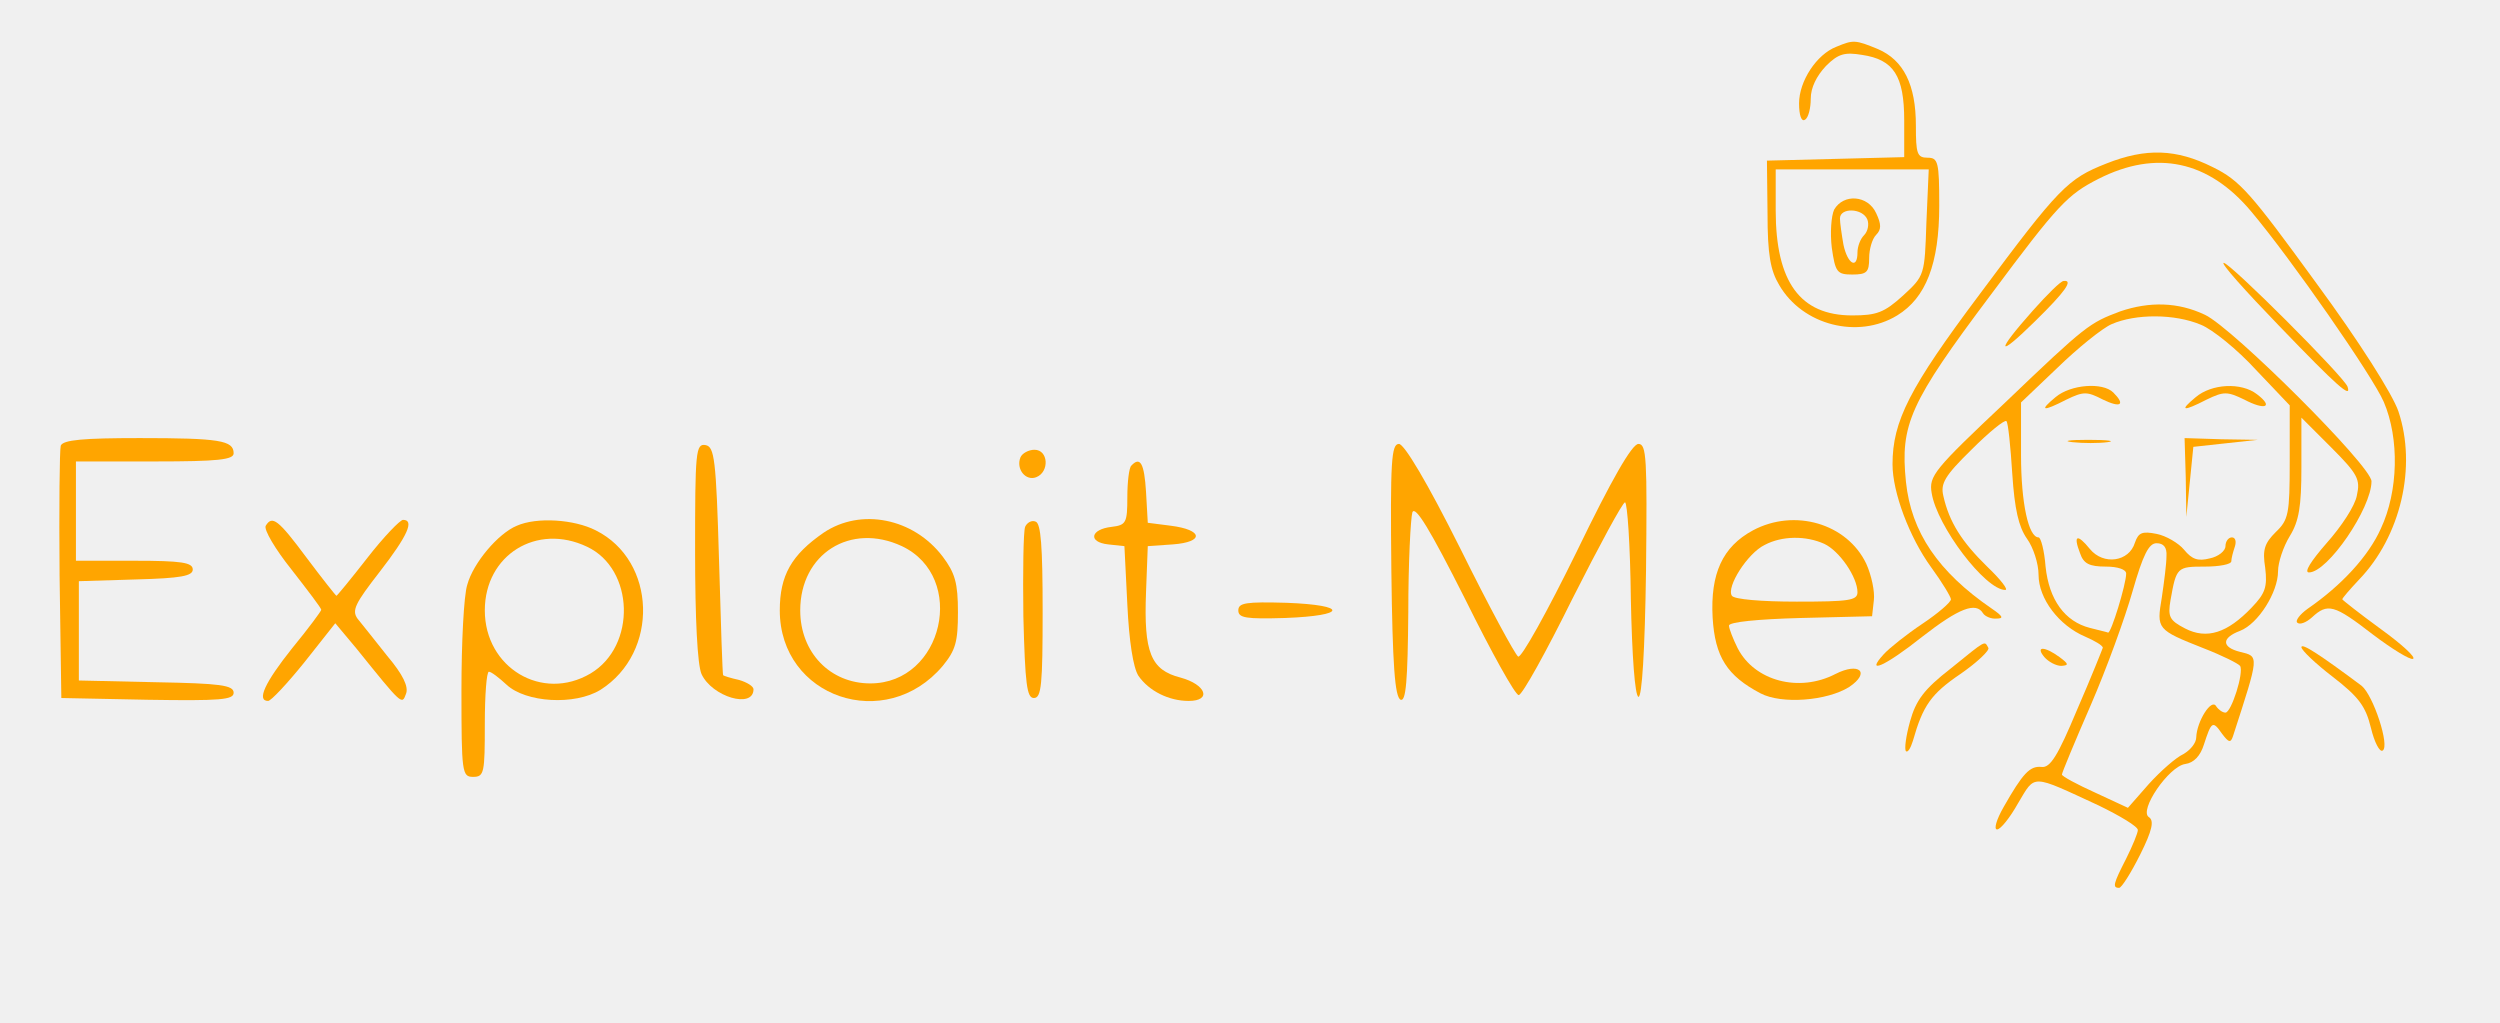
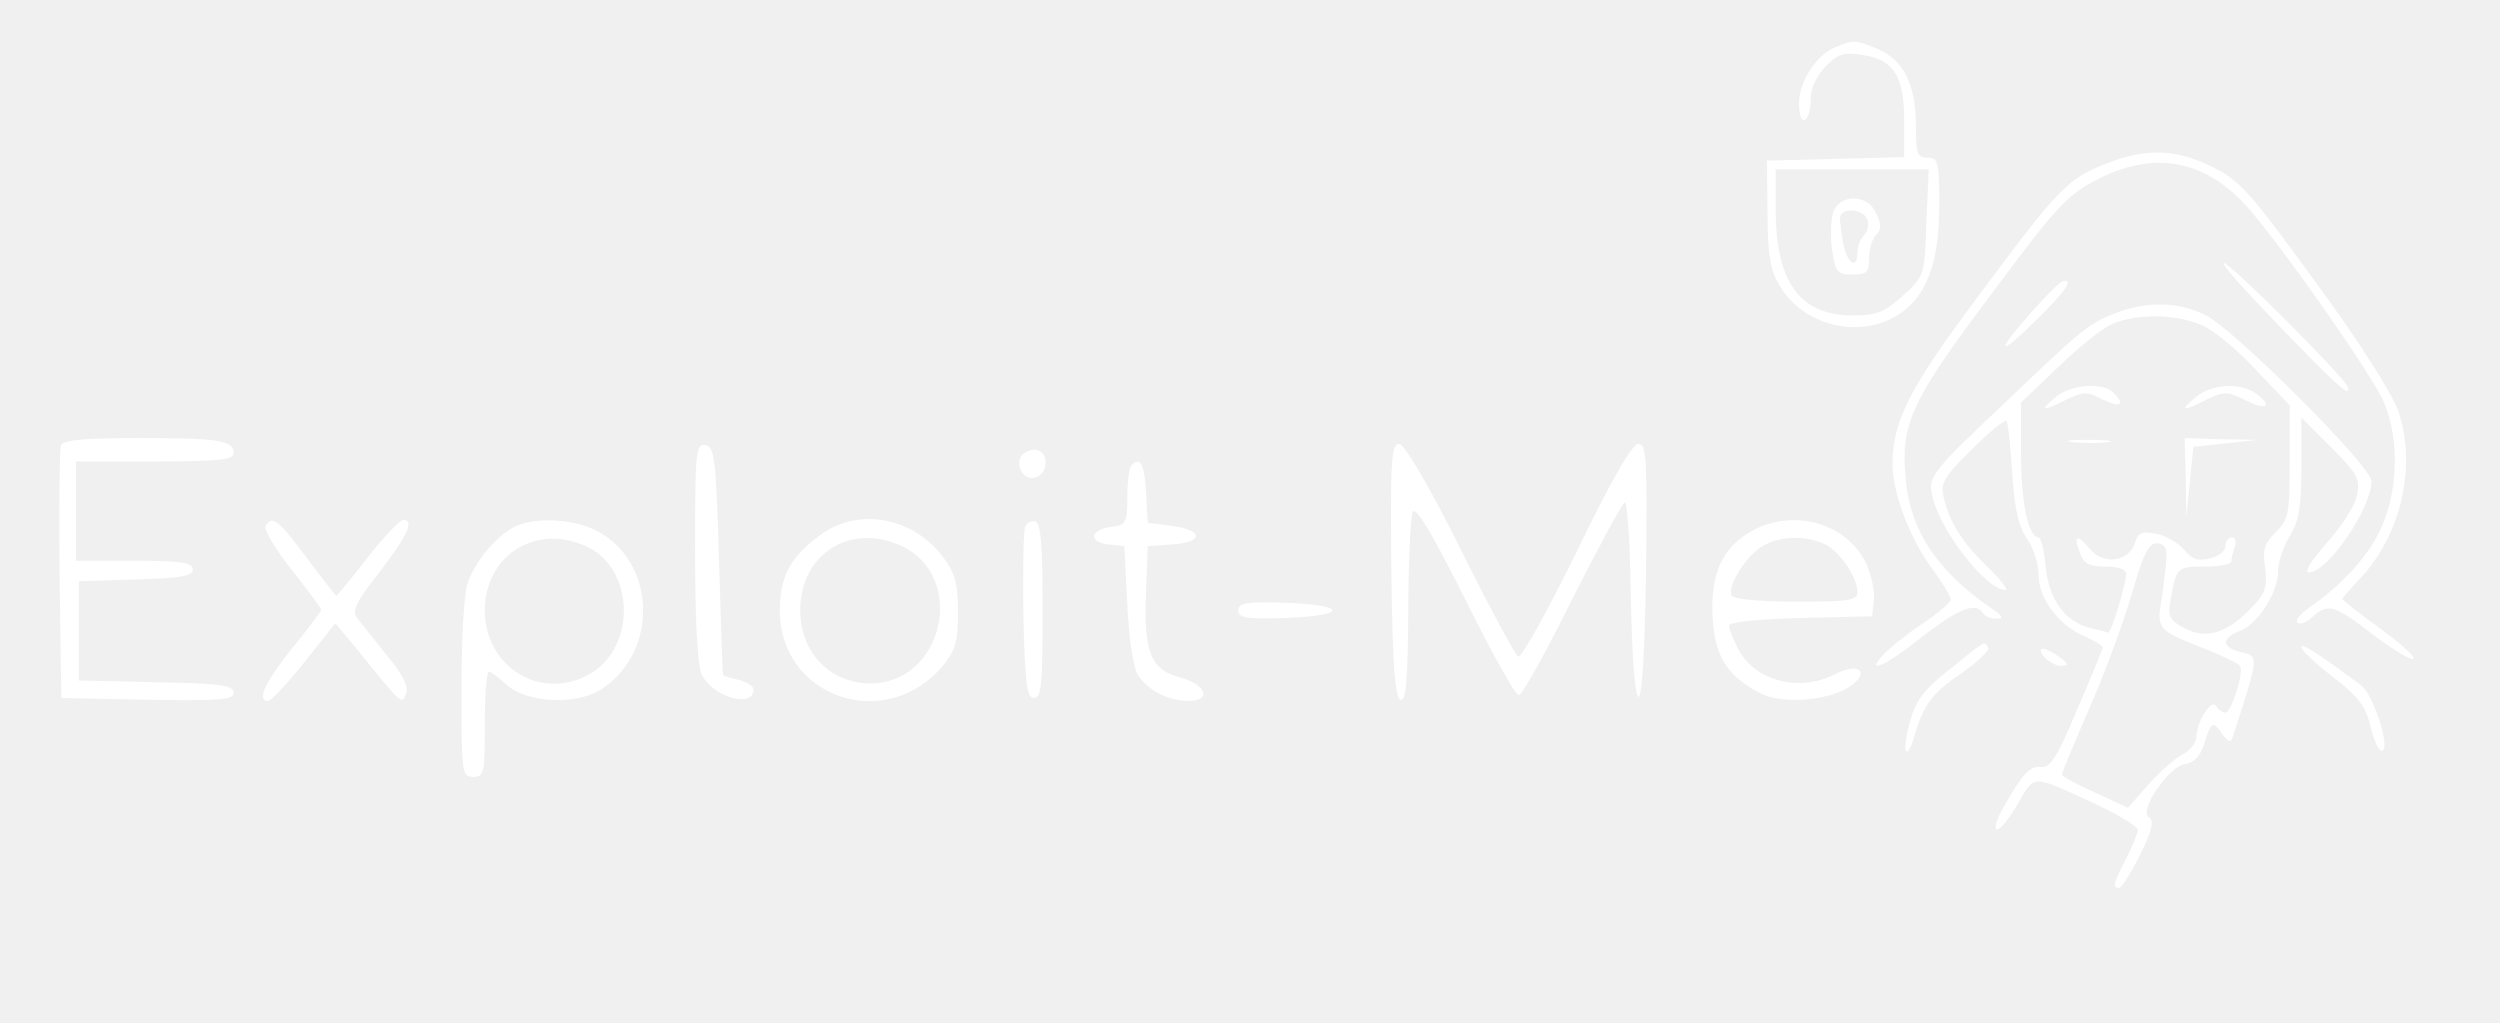
- <svg xmlns="http://www.w3.org/2000/svg" version="1.0" width="428pt" height="175pt" viewBox="0 0 428 175" preserveAspectRatio="xMidYMid meet">
-   <g transform="translate(0,175) scale(0.1,-0.1)" fill="orange" stroke="none">
+ <svg xmlns="http://www.w3.org/2000/svg" version="1.0" viewBox="0 0 428 175" preserveAspectRatio="xMidYMid meet">
+   <g transform="translate(0,175) scale(0.1,-0.1)" fill="white" stroke="none">
    <path d="M3144 1670 c-34 -13 -64 -59 -64 -97 0 -20 4 -32 10 -28 6 3 10 20 10 36 0 19 10 39 26 56 21 21 32 24 62 19 54 -8 72 -36 72 -112 l0 -63 -117 -3 -118 -3 1 -90 c0 -71 5 -98 20 -123 40 -69 135 -93 202 -52 49 30 72 88 72 188 0 75 -2 82 -20 82 -18 0 -20 7 -20 55 0 70 -21 112 -65 131 -39 16 -42 16 -71 4z m154 -301 c-3 -90 -3 -91 -40 -125 -32 -29 -45 -34 -87 -34 -89 0 -131 57 -131 180 l0 70 131 0 131 0 -4 -91z" />
    <path d="M3140 1391 c-5 -11 -7 -40 -4 -65 6 -42 9 -46 35 -46 25 0 29 4 29 28 0 15 5 33 12 40 9 9 9 18 0 37 -14 31 -56 34 -72 6z m57 -17 c3 -8 1 -20 -6 -27 -6 -6 -11 -19 -11 -29 0 -30 -17 -20 -24 13 -3 17 -6 38 -6 45 0 19 39 18 47 -2z" />
    <path d="M3606 1470 c-66 -26 -81 -41 -217 -224 -120 -160 -149 -217 -149 -291 0 -48 29 -125 66 -176 19 -26 34 -51 34 -55 0 -5 -22 -24 -49 -42 -27 -18 -57 -42 -66 -52 -33 -36 2 -21 66 30 63 49 92 60 104 40 3 -5 14 -10 23 -9 13 0 11 4 -8 17 -92 63 -138 131 -147 217 -10 98 6 135 145 320 116 156 132 172 185 199 99 50 188 31 261 -56 69 -82 208 -282 227 -326 27 -63 25 -153 -5 -217 -21 -47 -67 -97 -125 -137 -14 -10 -22 -21 -18 -24 4 -4 15 0 25 9 27 25 38 22 104 -29 33 -25 64 -44 69 -42 6 2 -19 25 -55 51 -37 27 -66 50 -66 51 0 2 13 17 29 34 71 74 99 193 67 288 -10 29 -66 118 -141 220 -112 154 -130 175 -177 198 -62 31 -114 33 -182 6z" />
    <path d="M3901 1193 c102 -106 125 -126 118 -105 -6 17 -201 212 -212 212 -6 0 37 -48 94 -107z" />
    <path d="M3480 1218 c-64 -72 -62 -83 4 -18 52 51 66 71 49 69 -5 0 -28 -23 -53 -51z" />
    <path d="M3630 1217 c-53 -20 -58 -23 -197 -156 -122 -115 -131 -126 -126 -155 9 -57 92 -166 126 -166 6 0 -8 18 -31 40 -43 42 -65 76 -75 121 -5 21 2 34 48 79 30 30 57 52 60 49 3 -3 7 -43 10 -90 4 -61 11 -91 25 -111 11 -15 20 -43 20 -62 0 -41 35 -87 80 -106 16 -7 30 -15 30 -19 -1 -3 -20 -51 -44 -106 -33 -79 -46 -100 -61 -98 -20 2 -32 -11 -65 -69 -12 -21 -17 -38 -11 -38 6 0 22 20 36 45 30 50 21 50 138 -4 37 -18 67 -36 67 -42 0 -5 -9 -27 -20 -49 -22 -43 -24 -50 -12 -50 4 0 20 25 36 57 21 42 24 58 15 64 -18 11 34 87 62 91 15 2 26 14 32 33 13 40 15 42 31 19 12 -16 15 -16 19 -4 45 139 45 136 12 144 -32 8 -32 24 0 36 31 12 65 66 65 102 0 15 9 42 20 60 16 26 20 51 20 118 l0 85 51 -51 c46 -46 50 -55 44 -82 -3 -18 -27 -54 -52 -82 -27 -31 -39 -50 -30 -50 32 0 107 110 107 156 0 26 -238 263 -285 285 -46 22 -95 23 -145 6z m138 -23 c20 -8 63 -43 94 -77 l58 -61 0 -97 c0 -89 -2 -99 -24 -120 -19 -19 -23 -30 -18 -61 4 -33 0 -44 -23 -68 -42 -44 -77 -55 -114 -36 -27 14 -30 20 -25 49 10 56 11 57 59 57 25 0 45 4 45 9 0 5 3 16 6 25 3 9 1 16 -5 16 -6 0 -11 -7 -11 -15 0 -8 -12 -18 -27 -21 -20 -5 -30 -2 -44 15 -9 11 -31 24 -47 27 -25 5 -31 2 -37 -15 -10 -33 -54 -39 -77 -11 -22 27 -29 24 -17 -7 6 -18 16 -23 44 -23 21 0 35 -5 35 -12 0 -18 -26 -103 -31 -101 -2 1 -16 4 -31 8 -43 11 -70 48 -76 105 -2 27 -8 50 -12 50 -17 0 -30 58 -30 141 l0 90 63 60 c34 33 76 67 92 74 41 18 108 18 153 -1z m-59 -396 c0 -13 -4 -44 -8 -71 -9 -54 -9 -55 72 -87 31 -12 59 -26 62 -30 7 -11 -15 -80 -25 -80 -5 0 -12 5 -16 11 -8 14 -33 -26 -34 -53 0 -10 -10 -22 -22 -29 -13 -6 -39 -29 -59 -51 l-36 -41 -56 26 c-31 14 -57 28 -57 31 0 3 22 56 49 118 27 62 59 150 72 196 18 63 28 82 41 82 12 0 18 -7 17 -22z" />
    <path d="M3519 1070 c-29 -24 -22 -25 19 -4 29 14 35 14 62 0 31 -15 39 -9 18 12 -18 18 -73 14 -99 -8z" />
    <path d="M3759 1070 c-29 -24 -22 -25 19 -4 29 14 35 14 64 0 36 -19 51 -13 22 9 -27 21 -78 18 -105 -5z" />
    <path d="M3548 993 c18 -2 45 -2 60 0 15 2 0 4 -33 4 -33 0 -45 -2 -27 -4z" />
    <path d="M3742 933 l1 -68 6 60 6 60 55 6 55 6 -62 1 -63 2 2 -67z" />
    <path d="M104 987 c-2 -7 -3 -107 -2 -222 l3 -210 148 -3 c125 -2 147 0 147 12 0 13 -23 16 -132 18 l-133 3 0 85 0 85 98 3 c77 2 97 6 97 17 0 12 -19 15 -100 15 l-100 0 0 85 0 85 135 0 c109 0 135 3 135 14 0 22 -24 26 -161 26 -96 0 -131 -3 -135 -13z" />
    <path d="M1190 806 c0 -116 4 -194 11 -210 18 -39 89 -60 89 -26 0 5 -11 12 -25 16 -14 3 -26 7 -27 8 -1 0 -4 89 -7 196 -5 175 -8 195 -23 198 -17 3 -18 -11 -18 -182z" />
    <path d="M2382 773 c2 -162 6 -217 16 -221 9 -3 12 32 13 150 0 84 4 161 7 171 5 12 30 -29 90 -148 45 -91 86 -165 92 -165 6 0 47 74 92 165 46 91 86 165 90 165 4 0 9 -74 10 -165 2 -99 7 -166 13 -168 6 -1 11 77 13 216 2 192 1 217 -13 217 -11 0 -46 -61 -106 -185 -50 -102 -95 -183 -100 -179 -5 3 -50 86 -99 185 -57 114 -96 179 -105 179 -13 0 -15 -29 -13 -217z" />
    <path d="M1747 967 c-8 -20 9 -41 27 -34 23 9 21 47 -3 47 -10 0 -21 -6 -24 -13z" />
    <path d="M1937 953 c-4 -3 -7 -28 -7 -54 0 -44 -2 -48 -27 -51 -36 -4 -41 -26 -6 -30 l28 -3 5 -100 c3 -63 10 -108 19 -122 18 -26 52 -43 86 -43 40 0 30 28 -14 40 -51 13 -63 43 -59 146 l3 79 43 3 c54 4 52 25 -4 32 l-39 5 -3 53 c-3 49 -10 61 -25 45z" />
    <path d="M455 850 c-4 -6 16 -40 44 -75 28 -36 51 -66 51 -69 0 -2 -22 -32 -50 -66 -47 -59 -61 -90 -41 -90 5 0 33 30 62 66 l53 67 36 -43 c79 -98 78 -97 85 -78 5 12 -5 33 -32 65 -21 27 -44 55 -51 64 -10 14 -4 26 38 80 48 62 60 89 40 89 -5 0 -33 -29 -61 -65 -28 -36 -52 -65 -53 -65 -1 0 -24 29 -51 65 -49 66 -59 73 -70 55z" />
    <path d="M885 850 c-32 -13 -75 -64 -85 -101 -6 -18 -10 -100 -10 -181 0 -141 1 -148 20 -148 19 0 20 7 20 90 0 50 3 90 7 90 4 0 17 -10 30 -22 33 -31 117 -36 161 -9 101 64 96 221 -8 273 -37 19 -101 23 -135 8z m120 -36 c81 -38 85 -170 6 -217 -83 -49 -181 10 -181 108 0 95 89 150 175 109z" />
    <path d="M1410 838 c-55 -38 -75 -73 -75 -133 0 -149 181 -211 279 -95 22 27 26 41 26 92 0 50 -5 67 -26 95 -50 66 -140 84 -204 41z m134 -23 c112 -53 71 -235 -54 -235 -69 0 -120 53 -120 125 0 97 86 151 174 110z" />
    <path d="M1755 848 c-3 -8 -4 -77 -3 -153 3 -117 6 -140 18 -140 13 0 15 23 15 149 0 111 -3 150 -12 153 -7 3 -15 -2 -18 -9z" />
    <path d="M3001 842 c-52 -28 -73 -74 -69 -149 4 -68 25 -100 82 -130 36 -19 114 -13 152 11 37 25 17 43 -24 22 -62 -32 -138 -12 -167 44 -8 16 -15 34 -15 39 0 6 48 11 123 13 l122 3 3 27 c2 15 -4 43 -13 63 -33 69 -123 95 -194 57z m122 -23 c26 -12 57 -57 57 -83 0 -14 -15 -16 -104 -16 -61 0 -107 4 -111 10 -10 15 27 73 56 87 30 16 71 16 102 2z" />
    <path d="M2120 705 c0 -13 13 -15 80 -13 107 4 108 22 3 26 -70 2 -83 0 -83 -13z" />
    <path d="M3339 605 c-45 -35 -59 -54 -69 -90 -7 -25 -10 -48 -7 -51 3 -3 8 5 12 18 17 60 31 80 81 114 29 20 51 41 48 45 -7 12 -2 15 -65 -36z" />
    <path d="M3940 642 c0 -5 24 -28 54 -51 44 -34 56 -50 65 -87 6 -25 15 -42 20 -39 13 7 -16 95 -36 111 -71 53 -103 74 -103 66z" />
    <path d="M3500 625 c7 -8 20 -15 29 -15 13 1 13 3 -3 15 -26 19 -42 19 -26 0z" />
  </g>
</svg>
